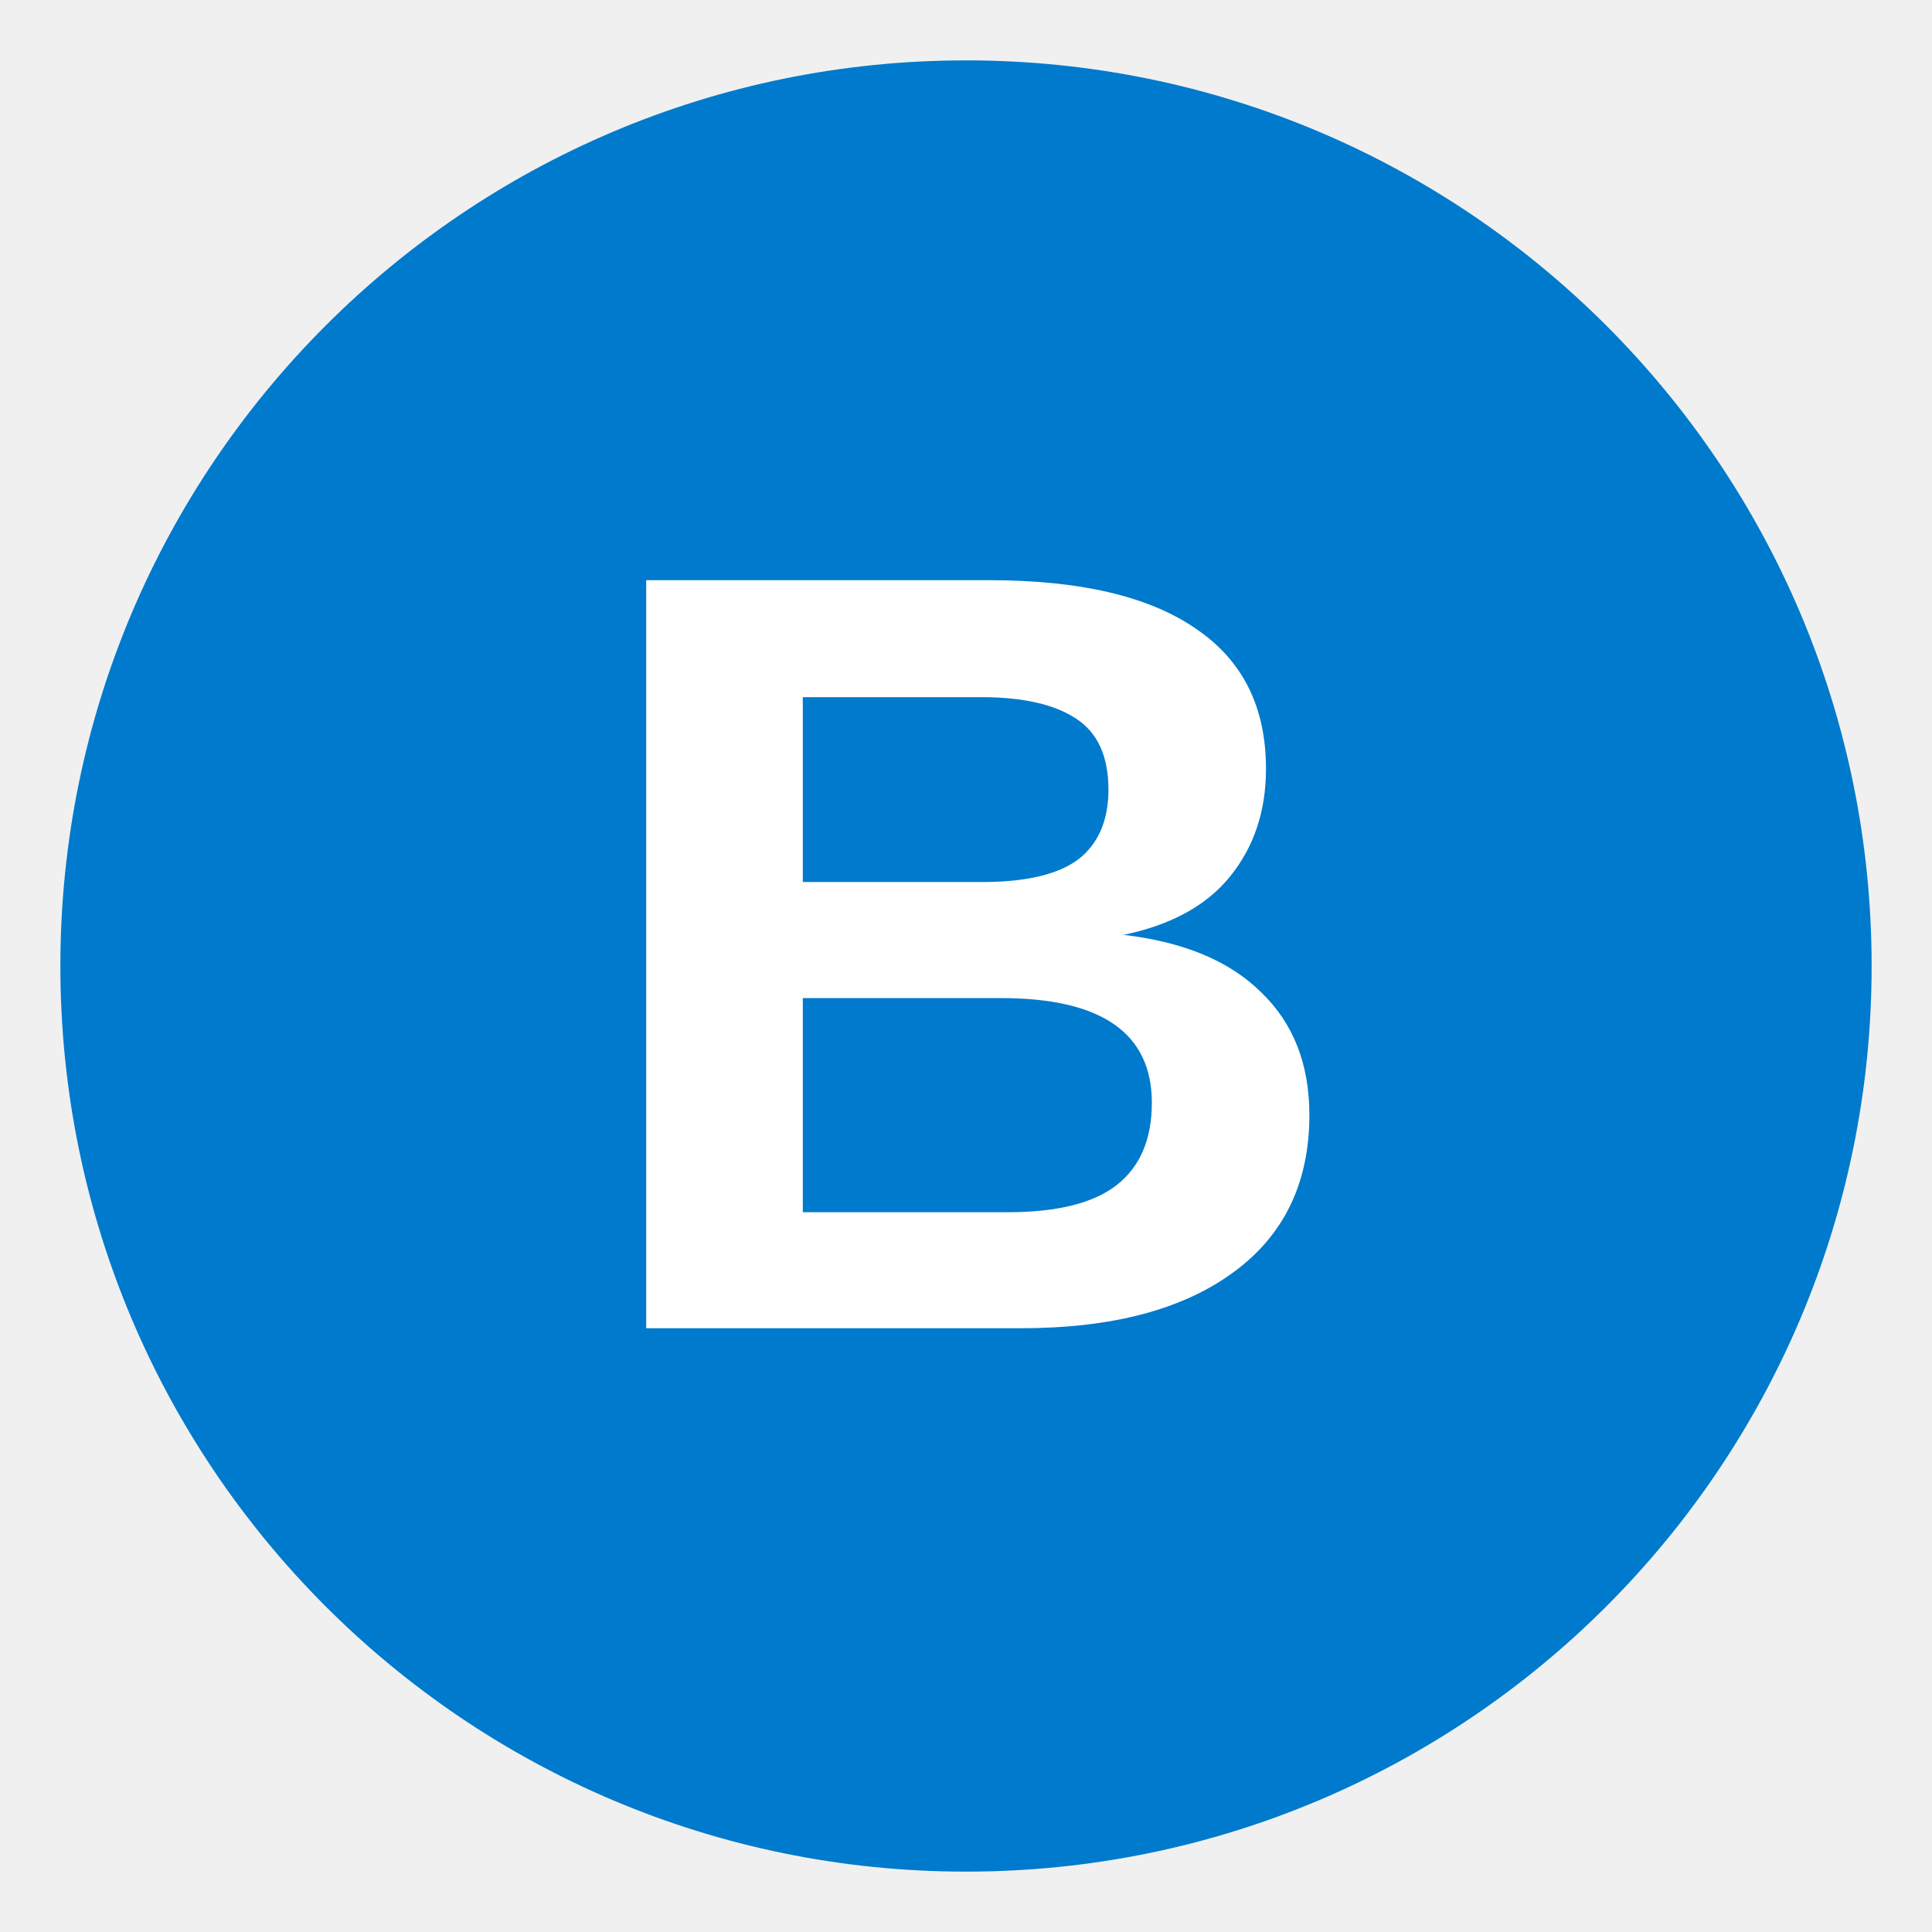
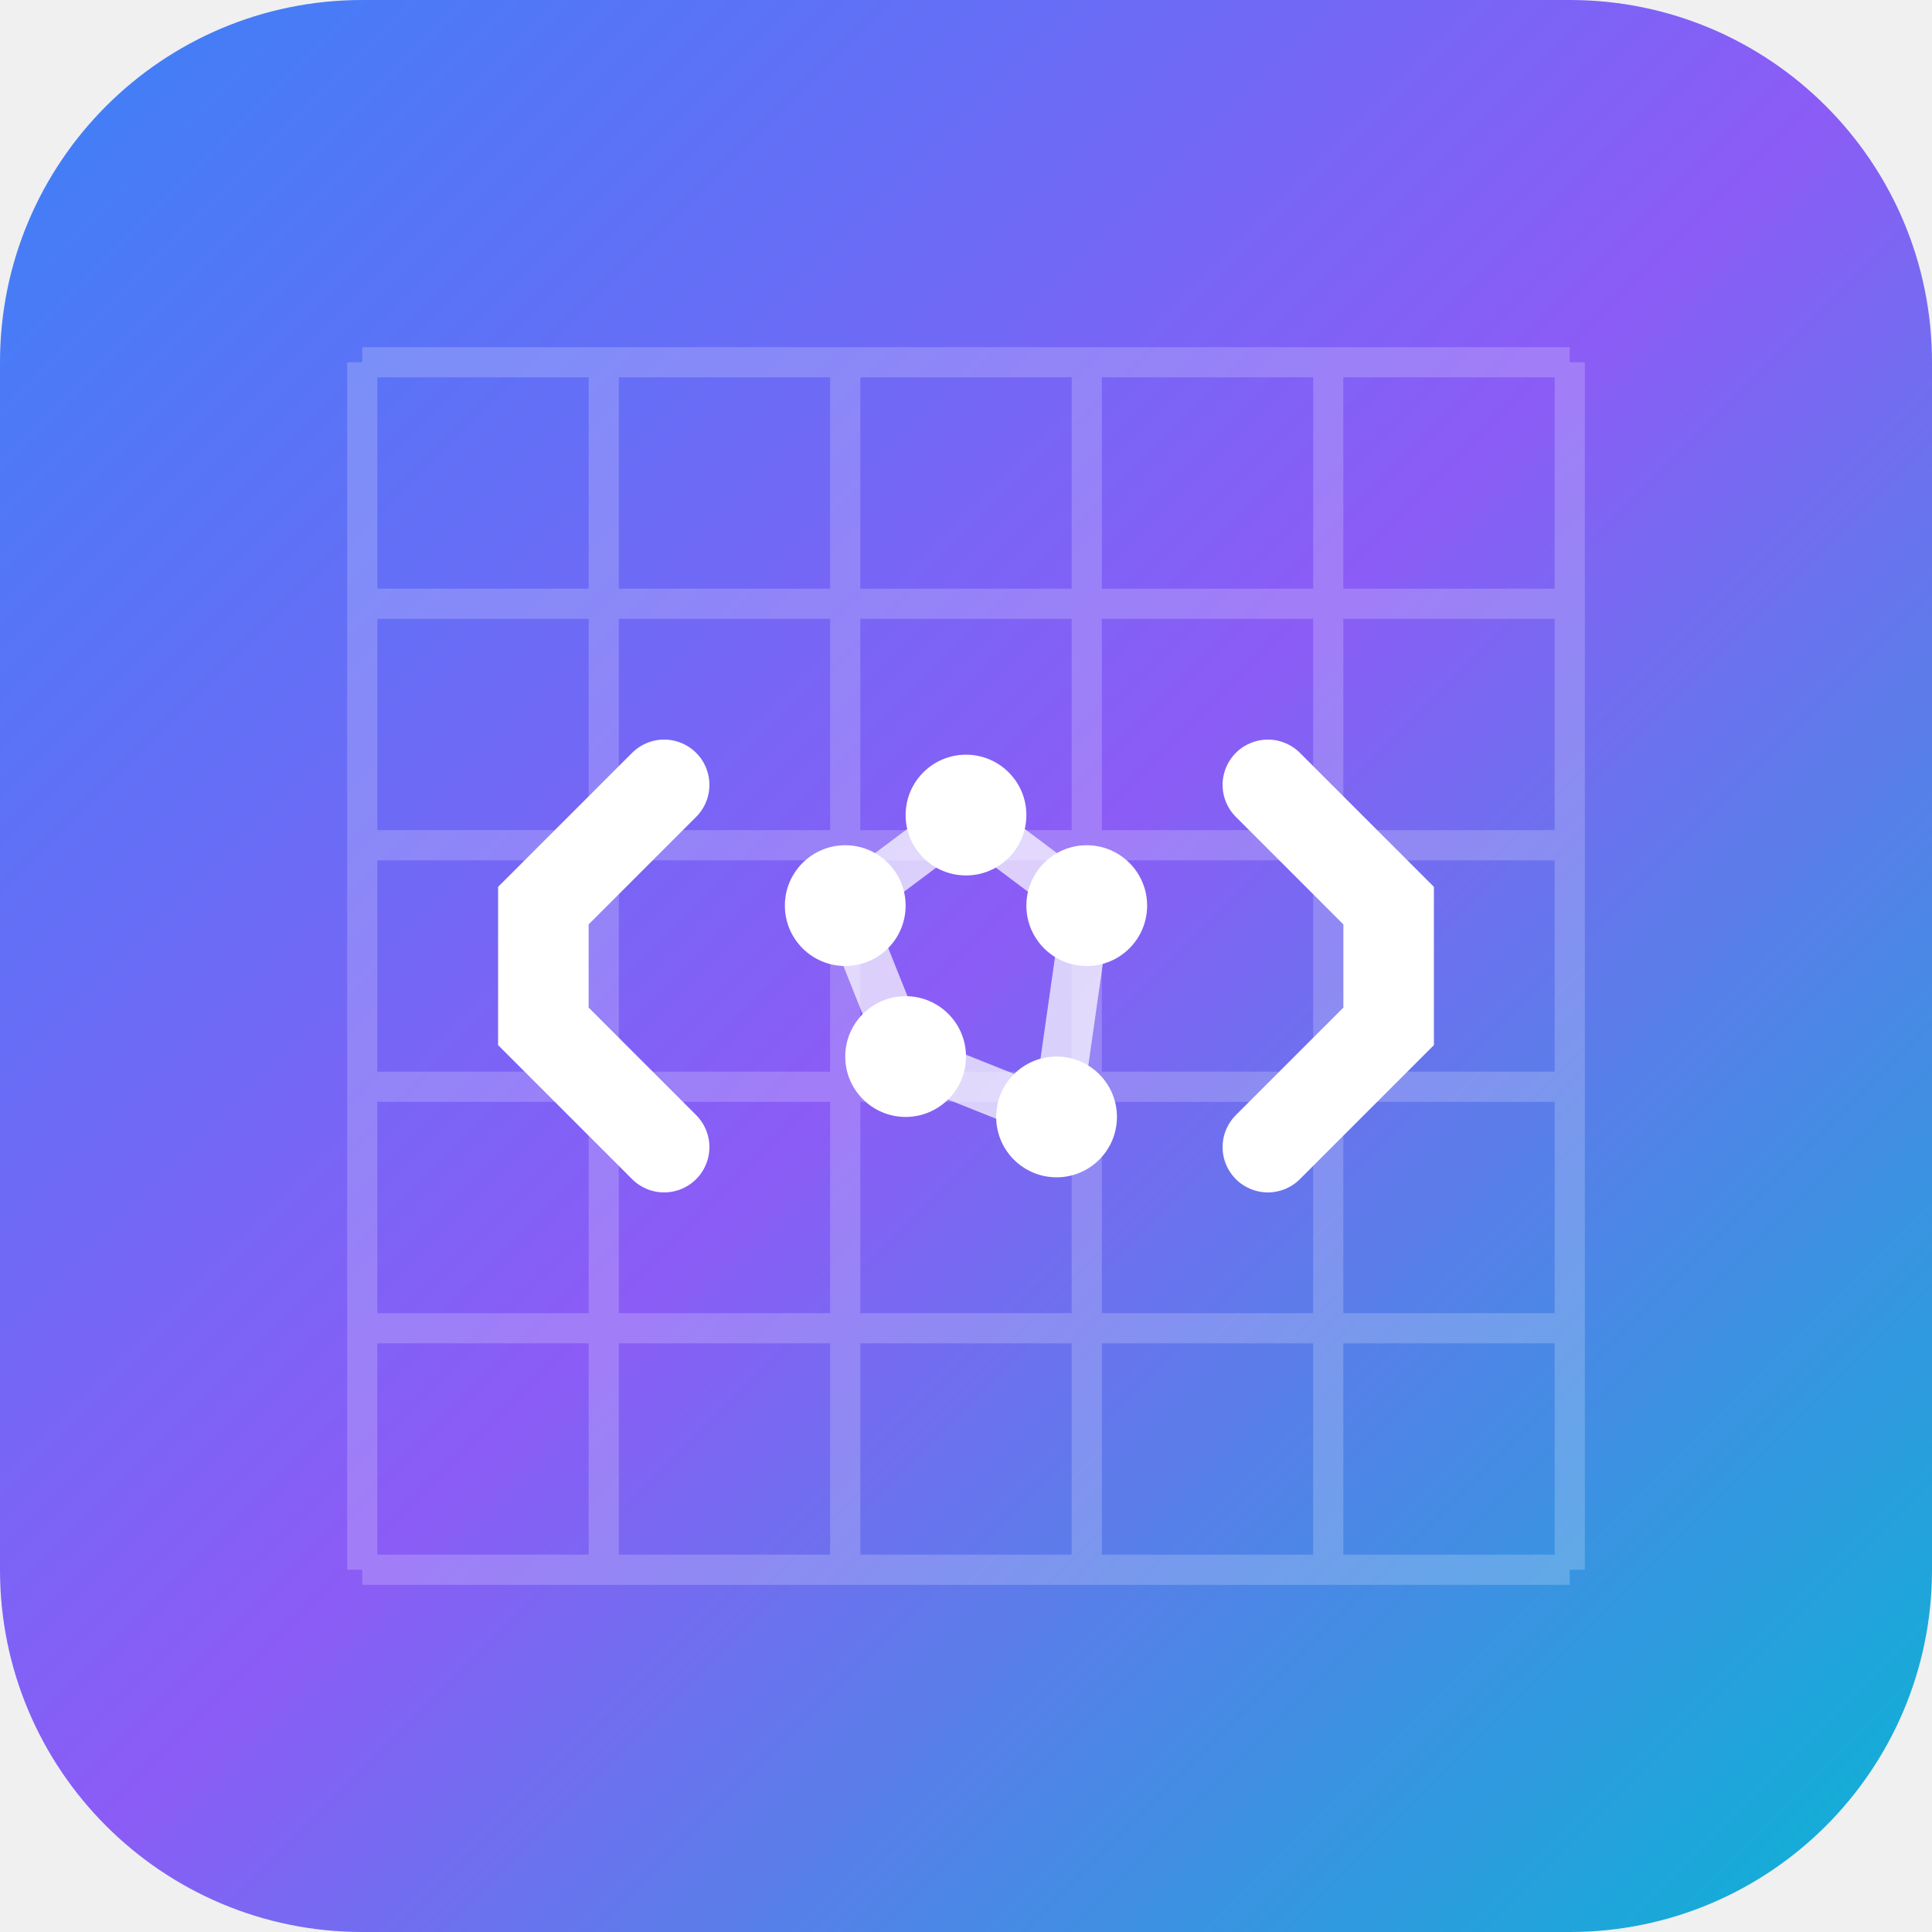
- <svg xmlns="http://www.w3.org/2000/svg" viewBox="0 0 32 32" width="32" height="32">
-   <circle cx="16" cy="16" r="15" fill="#007acc" />
-   <text x="16" y="22" font-family="Arial, sans-serif" font-size="18" font-weight="bold" text-anchor="middle" fill="white">B</text>
+ <svg xmlns="http://www.w3.org/2000/svg" width="32" height="32" viewBox="0 0 32 32" fill="none">
+   <defs>
+     <linearGradient id="faviconGradient" x1="0%" y1="0%" x2="100%" y2="100%">
+       <stop offset="0%" style="stop-color:#3B82F6;stop-opacity:1" />
+       <stop offset="50%" style="stop-color:#8B5CF6;stop-opacity:1" />
+       <stop offset="100%" style="stop-color:#06B6D4;stop-opacity:1" />
+     </linearGradient>
+   </defs>
+   <rect width="32" height="32" rx="6" fill="url(#faviconGradient)" />
+   <g opacity="0.2">
+     <line x1="6" y1="6" x2="26" y2="6" stroke="white" stroke-width="0.5" />
+     <line x1="6" y1="10" x2="26" y2="10" stroke="white" stroke-width="0.5" />
+     <line x1="6" y1="14" x2="26" y2="14" stroke="white" stroke-width="0.5" />
+     <line x1="6" y1="18" x2="26" y2="18" stroke="white" stroke-width="0.5" />
+     <line x1="6" y1="22" x2="26" y2="22" stroke="white" stroke-width="0.5" />
+     <line x1="6" y1="26" x2="26" y2="26" stroke="white" stroke-width="0.5" />
+     <line x1="6" y1="6" x2="6" y2="26" stroke="white" stroke-width="0.5" />
+     <line x1="10" y1="6" x2="10" y2="26" stroke="white" stroke-width="0.5" />
+     <line x1="14" y1="6" x2="14" y2="26" stroke="white" stroke-width="0.5" />
+     <line x1="18" y1="6" x2="18" y2="26" stroke="white" stroke-width="0.5" />
+     <line x1="22" y1="6" x2="22" y2="26" stroke="white" stroke-width="0.5" />
+     <line x1="26" y1="6" x2="26" y2="26" stroke="white" stroke-width="0.5" />
+   </g>
+   <g transform="translate(16, 16)">
+     <path d="M-5 -3 L-7 -1 L-7 1 L-5 3" fill="none" stroke="white" stroke-width="1.5" stroke-linecap="round" />
+     <path d="M5 -3 L7 -1 L7 1 L5 3" fill="none" stroke="white" stroke-width="1.5" stroke-linecap="round" />
+     <circle cx="-2" cy="-1" r="1" fill="white" />
+     <circle cx="0" cy="-2.5" r="1" fill="white" />
+     <circle cx="2" cy="-1" r="1" fill="white" />
+     <circle cx="-1" cy="1.5" r="1" fill="white" />
+     <circle cx="1.5" cy="2.5" r="1" fill="white" />
+     <line x1="-2" y1="-1" x2="0" y2="-2.5" stroke="white" stroke-width="0.8" opacity="0.7" />
+     <line x1="0" y1="-2.5" x2="2" y2="-1" stroke="white" stroke-width="0.8" opacity="0.7" />
+     <line x1="-2" y1="-1" x2="-1" y2="1.5" stroke="white" stroke-width="0.8" opacity="0.7" />
+     <line x1="2" y1="-1" x2="1.5" y2="2.5" stroke="white" stroke-width="0.8" opacity="0.7" />
+     <line x1="-1" y1="1.5" x2="1.5" y2="2.5" stroke="white" stroke-width="0.8" opacity="0.7" />
+   </g>
</svg>
